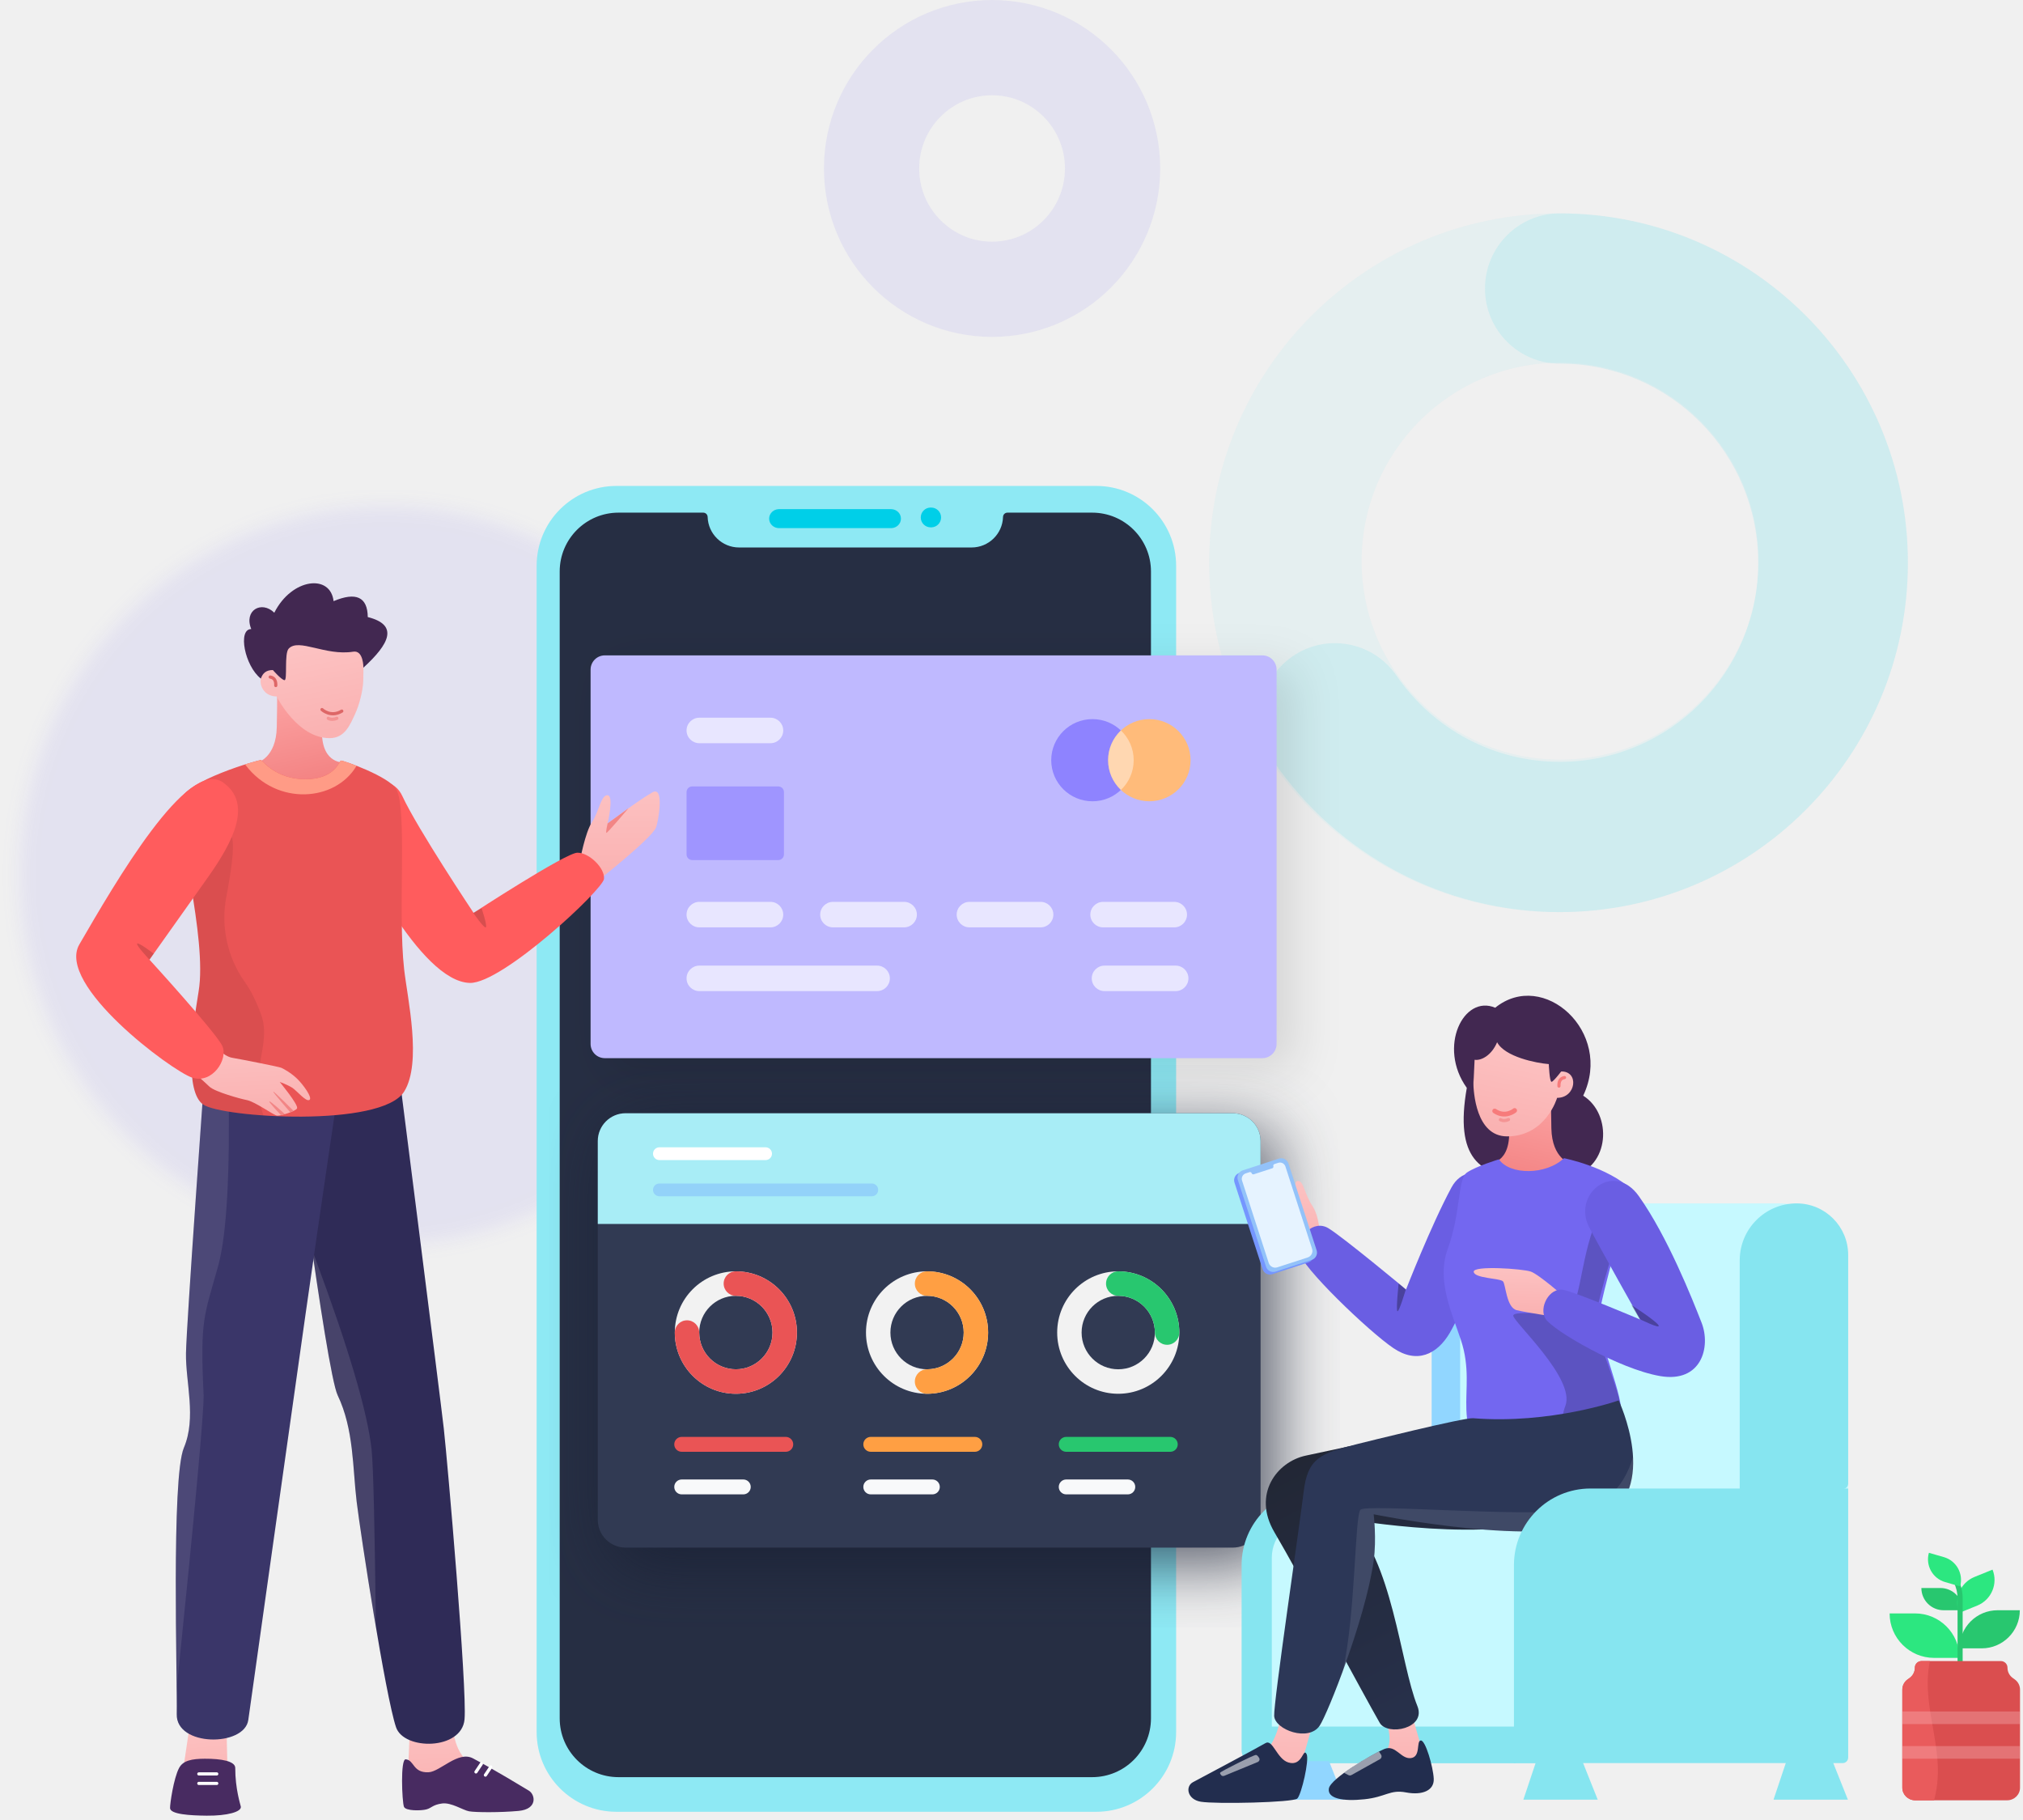
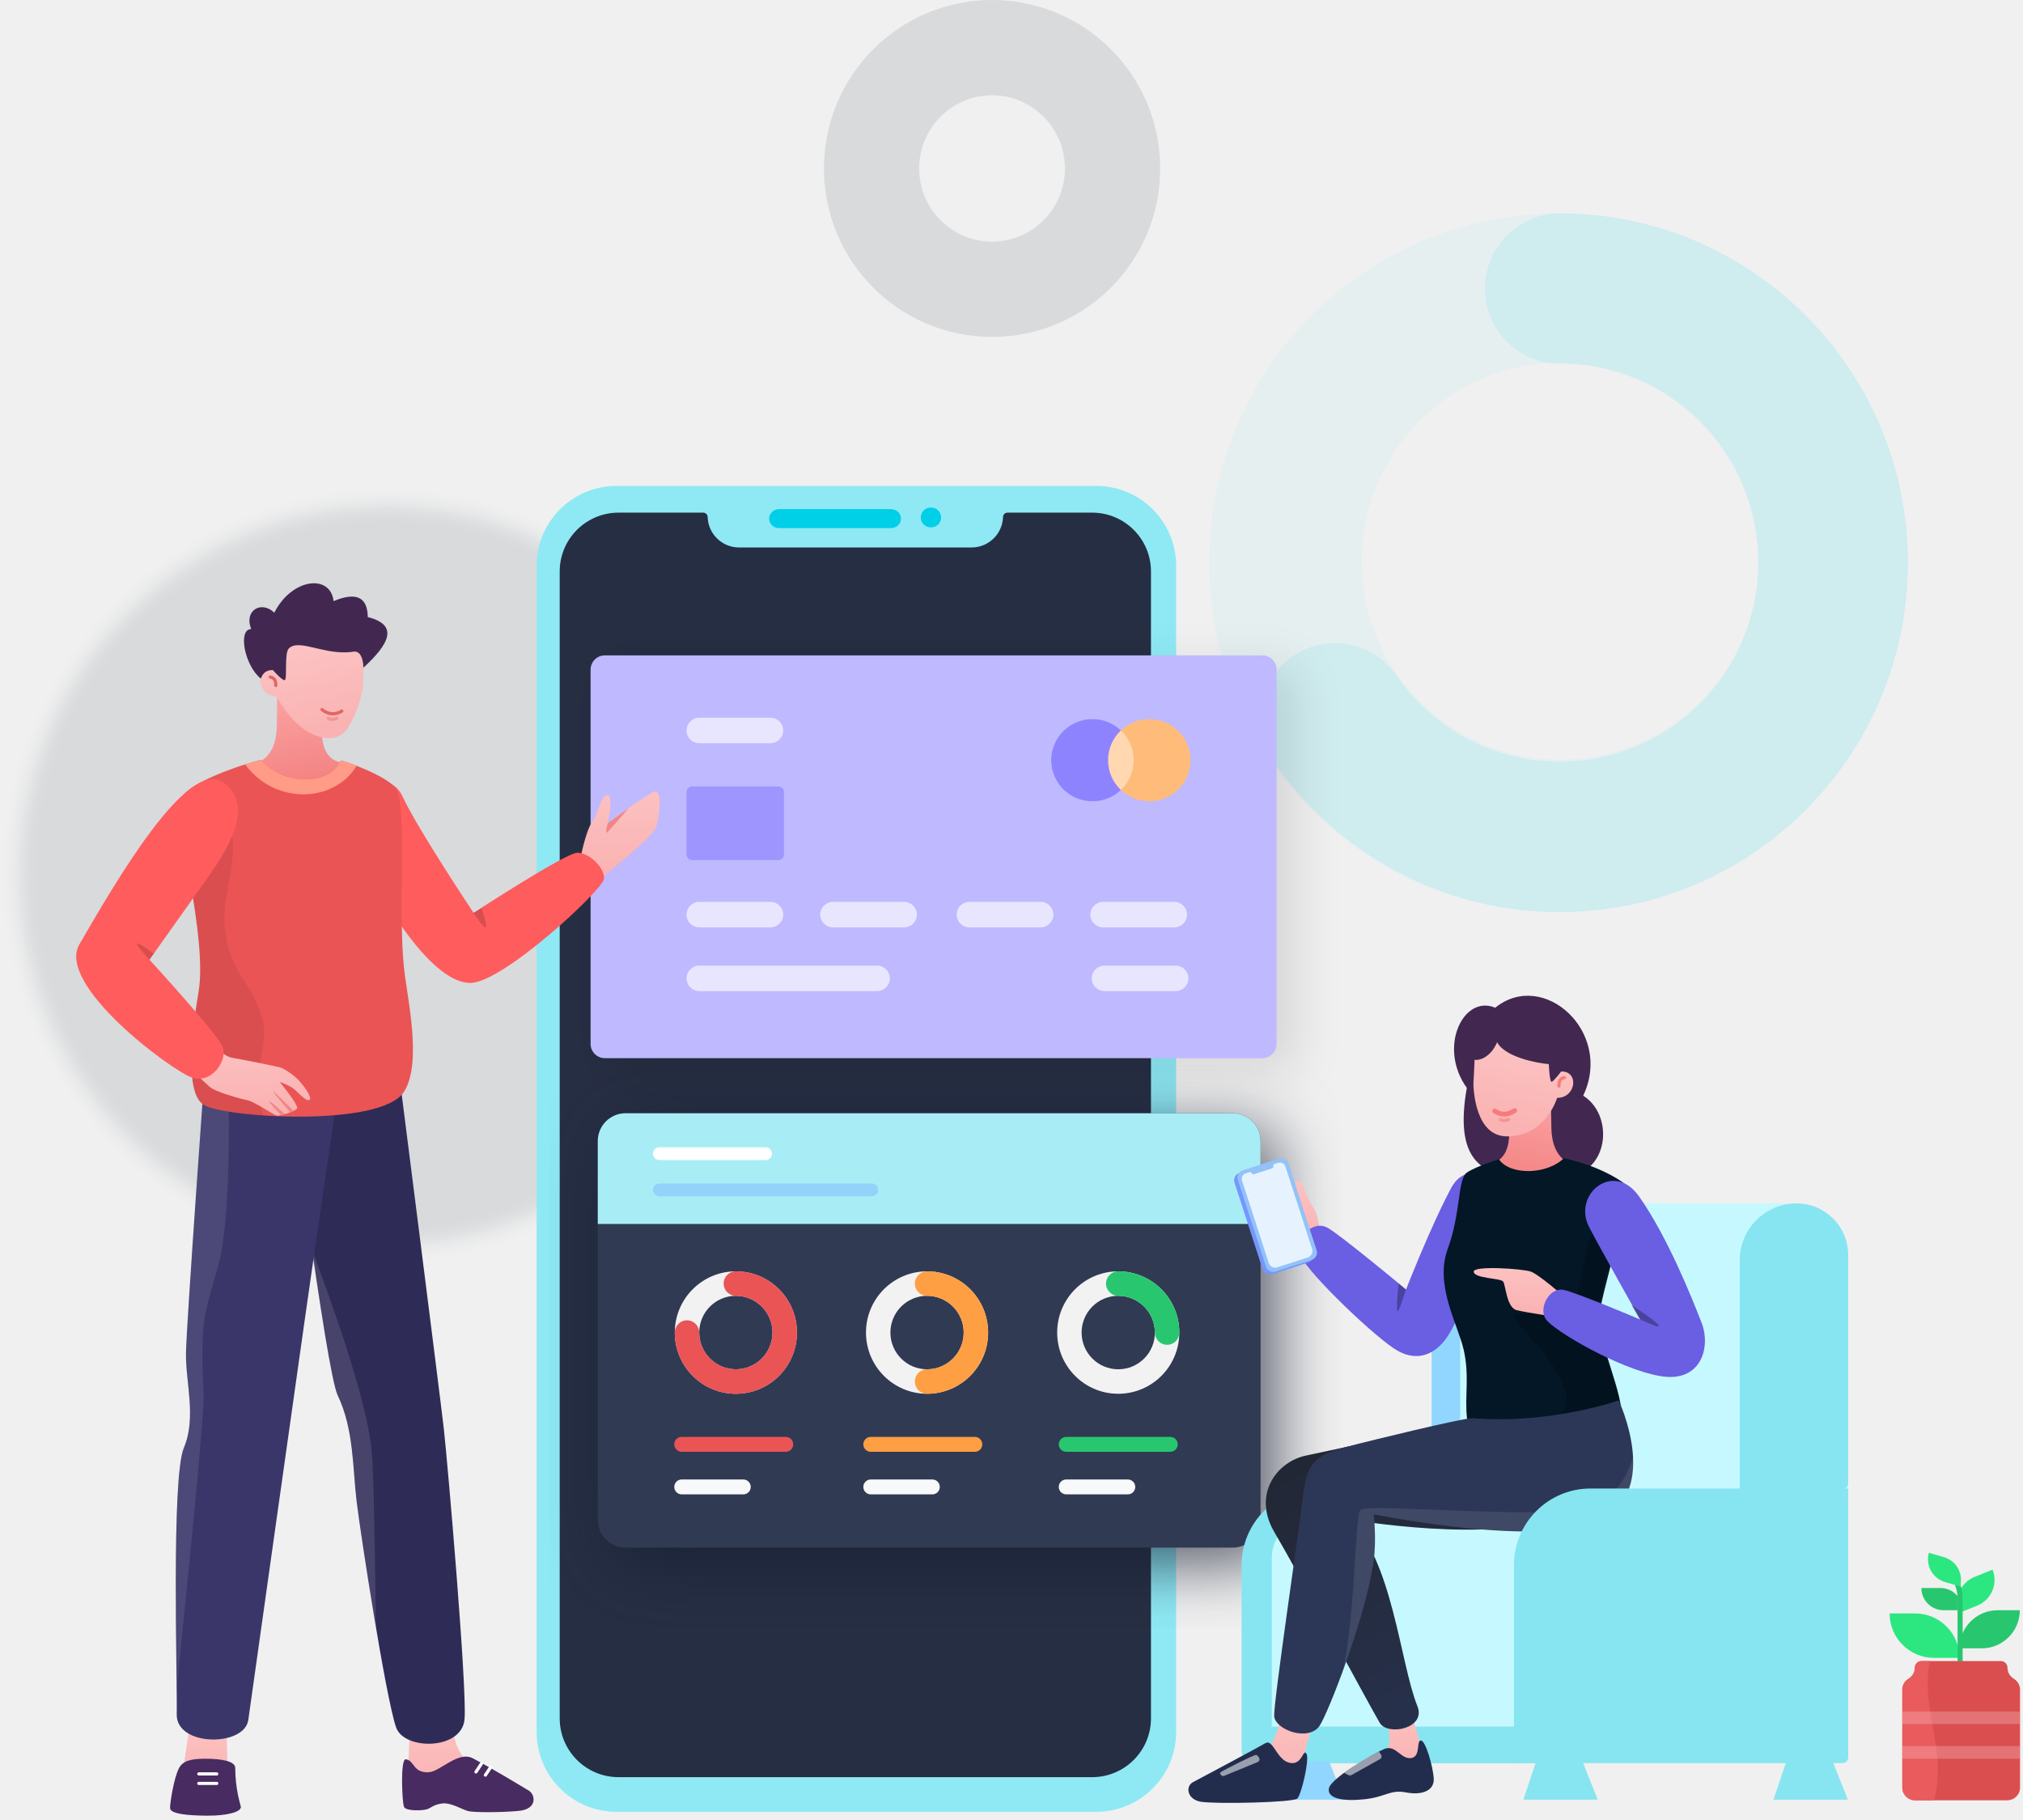
<svg xmlns="http://www.w3.org/2000/svg" width="637" height="573" viewBox="0 0 637 573" fill="none">
  <g id="Illustration">
    <g id="Shape">
      <g id="Oval" opacity="0.1" filter="url(#filter0_f)">
-         <ellipse cx="121.531" cy="275.607" rx="115.531" ry="116.393" fill="#7367F0" />
+         <ellipse cx="121.531" cy="275.607" rx="115.531" ry="116.393" fill="#041726" />
      </g>
      <path id="Oval_2" opacity="0.05" fill-rule="evenodd" clip-rule="evenodd" d="M380.75 177.185C380.75 116.434 429.999 67.185 490.75 67.185C551.501 67.185 600.75 116.434 600.75 177.185C600.75 237.937 551.501 287.185 490.75 287.185C429.999 287.185 380.75 237.937 380.75 177.185ZM553.75 176.685C553.75 142.167 525.768 114.185 491.25 114.185C456.732 114.185 428.75 142.167 428.75 176.685C428.75 211.203 456.732 239.185 491.25 239.185C525.768 239.185 553.75 211.203 553.75 176.685Z" fill="#00CFE8" />
-       <ellipse id="Oval_3" opacity="0.1" cx="312.382" cy="53.041" rx="37.944" ry="38.041" stroke="#7367F0" stroke-width="30" />
+       <ellipse id="Oval_3" opacity="0.1" cx="312.382" cy="53.041" rx="37.944" ry="38.041" stroke="#041726" stroke-width="30" />
      <path id="Path" opacity="0.1" d="M491.165 67.185C551.687 67.185 600.75 116.434 600.75 177.185C600.75 237.937 551.687 287.185 491.165 287.185C454.704 287.185 421.237 269.153 400.923 239.605C393.53 228.852 396.221 214.12 406.933 206.699C417.538 199.353 432.029 201.927 439.491 212.413L439.715 212.733C451.321 229.614 470.362 239.873 491.165 239.873C525.656 239.873 553.617 211.807 553.617 177.185C553.617 142.91 526.213 115.059 492.198 114.506L491.165 114.497C478.15 114.497 467.598 103.906 467.598 90.841C467.598 77.776 478.15 67.185 491.165 67.185Z" fill="#00CFE8" />
    </g>
    <g id="Mobile Banking App">
      <g id="Phone3">
        <path id="Rectangle" fill-rule="evenodd" clip-rule="evenodd" d="M168.975 178.137C168.975 164.254 180.229 153 194.112 153H345.201C359.084 153 370.338 164.254 370.338 178.137V545.323C370.338 559.206 359.084 570.46 345.201 570.46H194.112C180.229 570.46 168.975 559.206 168.975 545.323V178.137Z" fill="#8EE9F4" />
        <g id="Group 48">
          <path id="Rectangle_2" fill-rule="evenodd" clip-rule="evenodd" d="M176.237 179.934C176.237 169.705 184.53 161.412 194.759 161.412H221.439C222.187 161.412 222.799 162.007 222.821 162.755V162.755C222.976 168.115 227.365 172.379 232.727 172.379H305.926C311.288 172.379 315.678 168.115 315.833 162.755V162.755C315.854 162.007 316.467 161.412 317.215 161.412H343.894C354.124 161.412 362.416 169.705 362.416 179.934V541.033C362.416 551.263 354.124 559.555 343.894 559.555H194.759C184.53 559.555 176.237 551.263 176.237 541.033V179.934Z" fill="#262E43" />
          <mask id="mask0" mask-type="alpha" maskUnits="userSpaceOnUse" x="176" y="161" width="187" height="399">
            <path id="Rectangle_3" fill-rule="evenodd" clip-rule="evenodd" d="M176.237 179.934C176.237 169.705 184.53 161.412 194.759 161.412H221.439C222.187 161.412 222.799 162.007 222.821 162.755V162.755C222.976 168.115 227.365 172.379 232.727 172.379H305.926C311.288 172.379 315.678 168.115 315.833 162.755V162.755C315.854 162.007 316.467 161.412 317.215 161.412H343.894C354.124 161.412 362.416 169.705 362.416 179.934V541.033C362.416 551.263 354.124 559.555 343.894 559.555H194.759C184.53 559.555 176.237 551.263 176.237 541.033V179.934Z" fill="white" />
          </mask>
          <g mask="url(#mask0)">
            <ellipse id="Oval_4" cx="246.822" cy="403.737" rx="15.969" ry="15.951" fill="#E97EFF" fill-opacity="0.549" />
            <path id="Rectangle_4" fill-rule="evenodd" clip-rule="evenodd" d="M198.916 235.001C198.916 232.11 201.259 229.767 204.15 229.767H335.904C338.794 229.767 341.138 232.11 341.138 235.001V235.001C341.138 237.891 338.794 240.235 335.904 240.235H204.15C201.259 240.235 198.916 237.891 198.916 235.001V235.001Z" fill="#E97EFF" fill-opacity="0.549" />
          </g>
        </g>
        <path id="Path_2" d="M280.572 160.308C282.294 160.308 283.69 161.647 283.69 163.299C283.69 164.914 282.355 166.23 280.686 166.288L280.572 166.29H245.304C243.582 166.29 242.186 164.951 242.186 163.299C242.186 161.684 243.521 160.368 245.19 160.31L245.304 160.308H280.572Z" fill="#00CFE8" />
        <path id="Path_3" d="M293.21 159.81C294.933 159.81 296.329 161.205 296.329 162.925C296.329 164.608 294.994 165.979 293.325 166.039L293.21 166.041H293.047C291.324 166.041 289.928 164.646 289.928 162.925C289.928 161.243 291.263 159.872 292.932 159.812L293.047 159.81H293.21Z" fill="#00CFE8" />
      </g>
      <g id="BoardPieChart">
        <g id="Rectangle_5" filter="url(#filter1_d)">
          <path fill-rule="evenodd" clip-rule="evenodd" d="M188.229 359.27C188.229 354.434 192.15 350.513 196.986 350.513H388.175C393.011 350.513 396.931 354.434 396.931 359.27V478.524C396.931 483.361 393.011 487.281 388.175 487.281H196.986C192.15 487.281 188.229 483.361 188.229 478.524V359.27Z" fill="#313A53" />
        </g>
        <mask id="mask1" mask-type="alpha" maskUnits="userSpaceOnUse" x="188" y="350" width="209" height="138">
          <path id="Rectangle_6" fill-rule="evenodd" clip-rule="evenodd" d="M188.229 359.27C188.229 354.434 192.15 350.513 196.986 350.513H388.175C393.011 350.513 396.931 354.434 396.931 359.27V478.524C396.931 483.361 393.011 487.281 388.175 487.281H196.986C192.15 487.281 188.229 483.361 188.229 478.524V359.27Z" fill="white" />
        </mask>
        <g mask="url(#mask1)">
          <path id="Rectangle_7" fill-rule="evenodd" clip-rule="evenodd" d="M183.547 345.15H402.282V385.376H183.547L183.547 345.15Z" fill="#A8EDF6" />
          <path id="Rectangle_8" opacity="0.366" fill-rule="evenodd" clip-rule="evenodd" d="M205.621 374.649C205.621 373.538 206.522 372.638 207.632 372.638H274.515C275.626 372.638 276.526 373.538 276.526 374.649V374.649C276.526 375.76 275.626 376.66 274.515 376.66H207.632C206.522 376.66 205.621 375.76 205.621 374.649V374.649Z" fill="#6FA3FF" />
          <rect id="Rectangle_9" x="205.621" y="361.24" width="37.459" height="4.023" rx="2.011" fill="white" />
          <rect id="Rectangle_10" x="212.311" y="452.419" width="37.459" height="4.693" rx="2.346" fill="#EA5455" />
          <path id="Rectangle_11" fill-rule="evenodd" clip-rule="evenodd" d="M212.311 468.174C212.311 466.878 213.361 465.827 214.657 465.827H234.045C235.341 465.827 236.392 466.878 236.392 468.174V468.174C236.392 469.47 235.341 470.52 234.045 470.52H214.657C213.361 470.52 212.311 469.47 212.311 468.174V468.174Z" fill="#F8F9FA" />
          <rect id="Rectangle_12" x="271.844" y="452.419" width="37.459" height="4.693" rx="2.346" fill="#FF9F43" />
          <path id="Rectangle_13" fill-rule="evenodd" clip-rule="evenodd" d="M271.844 468.174C271.844 466.878 272.894 465.827 274.19 465.827H293.578C294.874 465.827 295.925 466.878 295.925 468.174V468.174C295.925 469.47 294.874 470.52 293.578 470.52H274.19C272.894 470.52 271.844 469.47 271.844 468.174V468.174Z" fill="#F8F9FA" />
          <rect id="Rectangle_14" x="333.385" y="452.419" width="37.459" height="4.693" rx="2.346" fill="#28C76F" />
          <path id="Rectangle_15" fill-rule="evenodd" clip-rule="evenodd" d="M333.385 468.174C333.385 466.878 334.435 465.827 335.731 465.827H355.119C356.415 465.827 357.466 466.878 357.466 468.174V468.174C357.466 469.47 356.415 470.52 355.119 470.52H335.731C334.435 470.52 333.385 469.47 333.385 468.174V468.174Z" fill="#F8F9FA" />
          <g id="Group 3">
            <path id="Oval_5" fill-rule="evenodd" clip-rule="evenodd" d="M352.114 438.843C362.735 438.843 371.345 430.213 371.345 419.568C371.345 408.923 362.735 400.293 352.114 400.293C341.493 400.293 332.883 408.923 332.883 419.568C332.883 430.213 341.493 438.843 352.114 438.843ZM352.114 431.133C345.741 431.133 340.575 425.955 340.575 419.568C340.575 413.181 345.741 408.003 352.114 408.003C358.487 408.003 363.653 413.181 363.653 419.568C363.653 425.955 358.487 431.133 352.114 431.133Z" fill="#F2F2F2" />
            <path id="Path_4" fill-rule="evenodd" clip-rule="evenodd" d="M371.345 419.568C371.345 408.923 362.735 400.293 352.114 400.293C349.99 400.293 348.268 402.019 348.268 404.148C348.268 406.277 349.99 408.003 352.114 408.003C358.414 408.003 363.535 413.064 363.651 419.351L363.653 419.568C363.653 421.697 365.375 423.423 367.499 423.423C369.623 423.423 371.345 421.697 371.345 419.568Z" fill="#28C76F" />
          </g>
          <g id="Group 4">
            <path id="Oval_6" fill-rule="evenodd" clip-rule="evenodd" d="M291.911 438.843C302.532 438.843 311.142 430.213 311.142 419.568C311.142 408.923 302.532 400.293 291.911 400.293C281.29 400.293 272.68 408.923 272.68 419.568C272.68 430.213 281.29 438.843 291.911 438.843ZM291.911 431.133C285.538 431.133 280.372 425.955 280.372 419.568C280.372 413.181 285.538 408.003 291.911 408.003C298.284 408.003 303.45 413.181 303.45 419.568C303.45 425.955 298.284 431.133 291.911 431.133Z" fill="#F2F2F2" />
            <path id="Path_5" d="M291.911 438.843C302.532 438.843 311.142 430.213 311.142 419.568C311.142 408.923 302.532 400.293 291.911 400.293C289.786 400.293 288.064 402.019 288.064 404.148C288.064 406.277 289.786 408.003 291.911 408.003C298.283 408.003 303.45 413.181 303.45 419.568C303.45 425.882 298.4 431.015 292.127 431.131L291.911 431.133C289.786 431.133 288.064 432.859 288.064 434.988C288.064 437.117 289.786 438.843 291.911 438.843Z" fill="#FF9F43" />
          </g>
          <g id="Group 6">
            <path id="Oval_7" fill-rule="evenodd" clip-rule="evenodd" d="M231.709 438.843C242.33 438.843 250.94 430.213 250.94 419.568C250.94 408.923 242.33 400.293 231.709 400.293C221.088 400.293 212.478 408.923 212.478 419.568C212.478 430.213 221.088 438.843 231.709 438.843ZM231.709 431.133C225.336 431.133 220.17 425.955 220.17 419.568C220.17 413.181 225.336 408.003 231.709 408.003C238.082 408.003 243.248 413.181 243.248 419.568C243.248 425.955 238.082 431.133 231.709 431.133Z" fill="#F2F2F2" />
            <path id="Path_6" fill-rule="evenodd" clip-rule="evenodd" d="M212.478 419.568C212.478 430.213 221.088 438.843 231.709 438.843C242.33 438.843 250.94 430.213 250.94 419.568C250.94 408.923 242.33 400.293 231.709 400.293C229.585 400.293 227.863 402.019 227.863 404.148C227.863 406.277 229.585 408.003 231.709 408.003C238.082 408.003 243.248 413.181 243.248 419.568C243.248 425.955 238.082 431.133 231.709 431.133C225.336 431.133 220.17 425.955 220.17 419.568C220.17 417.439 218.448 415.713 216.324 415.713C214.2 415.713 212.478 417.439 212.478 419.568Z" fill="#EA5455" />
          </g>
        </g>
      </g>
      <g id="VisaCard2">
        <g id="Rectangle_16" filter="url(#filter2_d)">
          <path fill-rule="evenodd" clip-rule="evenodd" d="M190.441 206.351H397.491C399.964 206.351 401.968 208.361 401.968 210.841V328.683C401.968 331.163 399.964 333.172 397.491 333.172H190.441C187.968 333.172 185.964 331.163 185.964 328.683V210.841C185.964 208.361 187.968 206.351 190.441 206.351Z" fill="#BFB9FF" />
        </g>
        <g id="Group 46">
          <g id="Group 45">
            <g id="Group 43">
              <ellipse id="Oval_8" cx="343.993" cy="239.357" rx="12.983" ry="12.935" fill="#8E83FF" />
              <ellipse id="Oval Copy 10" cx="361.901" cy="239.357" rx="12.983" ry="12.935" fill="#FFBB7A" />
              <path id="Path_7" fill-rule="evenodd" clip-rule="evenodd" d="M352.83 230.104L352.949 229.992C355.43 232.348 356.976 235.673 356.976 239.357C356.976 243.042 355.43 246.367 352.949 248.723C350.465 246.368 348.918 243.042 348.918 239.357C348.918 235.731 350.416 232.452 352.83 230.104L352.949 229.992L352.83 230.104Z" fill="white" fill-opacity="0.416" />
            </g>
            <path id="Rectangle_17" fill-rule="evenodd" clip-rule="evenodd" d="M217.972 247.609H245.057C246.046 247.609 246.848 248.408 246.848 249.393V269.019C246.848 270.004 246.046 270.803 245.057 270.803H217.972C216.983 270.803 216.182 270.004 216.182 269.019V249.393C216.182 248.408 216.983 247.609 217.972 247.609Z" fill="#9F95FF" />
          </g>
          <g id="Group 44">
            <path id="Rectangle_18" fill-rule="evenodd" clip-rule="evenodd" d="M220.211 283.96H242.595C244.82 283.96 246.624 285.758 246.624 287.975C246.624 290.192 244.82 291.989 242.595 291.989H220.211C217.986 291.989 216.182 290.192 216.182 287.975C216.182 285.758 217.986 283.96 220.211 283.96Z" fill="white" fill-opacity="0.647" />
            <path id="Rectangle_19" fill-rule="evenodd" clip-rule="evenodd" d="M220.211 304.032H276.17C278.396 304.032 280.199 305.829 280.199 308.046C280.199 310.263 278.396 312.06 276.17 312.06H220.211C217.986 312.06 216.182 310.263 216.182 308.046C216.182 305.829 217.986 304.032 220.211 304.032Z" fill="white" fill-opacity="0.647" />
            <path id="Rectangle_20" fill-rule="evenodd" clip-rule="evenodd" d="M347.799 304.032H370.182C372.408 304.032 374.212 305.829 374.212 308.046C374.212 310.263 372.408 312.06 370.182 312.06H347.799C345.573 312.06 343.77 310.263 343.77 308.046C343.77 305.829 345.573 304.032 347.799 304.032Z" fill="white" fill-opacity="0.647" />
            <path id="Rectangle_21" fill-rule="evenodd" clip-rule="evenodd" d="M220.211 225.977H242.595C244.82 225.977 246.624 227.774 246.624 229.991C246.624 232.208 244.82 234.005 242.595 234.005H220.211C217.986 234.005 216.182 232.208 216.182 229.991C216.182 227.774 217.986 225.977 220.211 225.977Z" fill="white" fill-opacity="0.647" />
            <path id="Rectangle Copy 38" fill-rule="evenodd" clip-rule="evenodd" d="M262.293 283.96H284.677C286.902 283.96 288.706 285.758 288.706 287.975C288.706 290.192 286.902 291.989 284.677 291.989H262.293C260.068 291.989 258.264 290.192 258.264 287.975C258.264 285.758 260.068 283.96 262.293 283.96Z" fill="white" fill-opacity="0.647" />
            <path id="Rectangle Copy 39" fill-rule="evenodd" clip-rule="evenodd" d="M305.269 283.96H327.653C329.878 283.96 331.682 285.758 331.682 287.975C331.682 290.192 329.878 291.989 327.653 291.989H305.269C303.044 291.989 301.24 290.192 301.24 287.975C301.24 285.758 303.044 283.96 305.269 283.96Z" fill="white" fill-opacity="0.647" />
            <path id="Rectangle Copy 40" fill-rule="evenodd" clip-rule="evenodd" d="M347.351 283.96H369.735C371.96 283.96 373.764 285.758 373.764 287.975C373.764 290.192 371.96 291.989 369.735 291.989H347.351C345.126 291.989 343.322 290.192 343.322 287.975C343.322 285.758 345.126 283.96 347.351 283.96Z" fill="white" fill-opacity="0.647" />
          </g>
        </g>
      </g>
      <g id="Men1.1">
        <g id="LLeg">
          <path id="Path_8" fill-rule="evenodd" clip-rule="evenodd" d="M142.482 542C142.482 542 142.328 551.857 148.381 555.358C154.434 558.86 163.812 565.365 163.812 565.365L128.137 566.574L129.154 541.911L142.482 542Z" fill="url(#paint0_linear)" />
          <path id="Path_9" fill-rule="evenodd" clip-rule="evenodd" d="M127.761 553.936C130.519 554.22 129.916 558.21 134.922 558.016C138.569 557.874 144.257 551.148 148.936 553.639C156.078 557.442 164.453 562.57 166.506 563.791C168.56 565.013 169.371 569.618 163.303 570.184C157.501 570.724 149.668 570.664 147.707 570.306C145.744 569.949 142.105 567.446 139.177 567.846C136.249 568.247 135.915 569.256 134.279 569.703C132.643 570.15 127.704 570.247 127.192 568.868C126.603 567.286 126.014 553.756 127.761 553.936Z" fill="#482B61" />
          <path id="Path_10" fill-rule="evenodd" clip-rule="evenodd" d="M124.996 332.889C124.996 332.889 138.605 439.705 139.743 449.806C140.88 459.908 147.128 531.771 146.273 541.357C145.402 551.118 127.14 551.171 124.69 543.806C121.337 533.725 113.585 483.341 112.303 472.819C111.021 462.298 111.471 450.083 106.319 439.309C102.63 431.596 90.423 335.628 90.423 335.628L124.996 332.889Z" fill="#2F2B57" />
          <path id="Path_11" opacity="0.591" fill-rule="evenodd" clip-rule="evenodd" d="M116.998 456.324L117.046 456.805C117.566 462.384 118.001 480.866 118.352 512.249L117.569 507.562C115.113 492.698 112.931 477.974 112.303 472.819C111.048 462.517 111.453 450.591 106.634 439.985L106.319 439.309C104.695 435.915 101.422 415.426 98.266 393.547L99.257 396.201C109.796 424.543 115.709 444.584 116.998 456.324Z" fill="white" fill-opacity="0.192" />
          <path id="Path 10" d="M151.575 555.354L149.868 557.907" stroke="white" stroke-linecap="round" />
          <path id="Path 10_2" d="M154.554 556.352L152.848 558.906" stroke="white" stroke-linecap="round" />
        </g>
        <g id="RLeg">
          <path id="Path_12" fill-rule="evenodd" clip-rule="evenodd" d="M59.586 544.261L56.394 565.817L71.825 565.739L71.32 543.86L59.586 544.261Z" fill="url(#paint1_linear)" />
          <path id="Path_13" fill-rule="evenodd" clip-rule="evenodd" d="M53.55 569.305C53.499 568.047 54.67 559.89 56.394 556.66C57.644 554.318 60.417 553.769 64.474 553.752C69.707 553.732 74.081 554.523 74.075 556.66C74.056 563.199 75.714 568.228 75.826 568.802C76.153 570.488 71.472 571.747 65.08 571.682C59.847 571.631 53.631 571.266 53.55 569.305Z" fill="#482B61" />
          <path id="Path_14" fill-rule="evenodd" clip-rule="evenodd" d="M107.504 336.396C107.504 336.396 100.429 384.069 96.146 414.233C91.937 443.873 79.474 532.285 78.186 541.54C77.004 550.036 55.422 550.036 55.649 539.747C55.876 529.457 53.878 465.335 57.897 455.841C61.915 446.348 58.417 435.299 58.563 426.076C58.709 416.853 64.489 337.012 64.489 337.012L107.504 336.396Z" fill="#3A3669" />
          <path id="Path_15" opacity="0.462" fill-rule="evenodd" clip-rule="evenodd" d="M68.797 398.217L68.459 399.444C64.362 414.163 62.949 415.49 64.11 438.967L64.121 439.444C64.162 445.351 61.353 475.917 55.694 531.142L55.669 527.709C55.47 505.18 54.64 464.445 57.794 456.097L57.897 455.841C61.915 446.348 58.417 435.299 58.563 426.076C58.709 416.853 64.489 337.013 64.489 337.013L71.871 336.906L71.946 340.563C72.477 369.125 71.427 388.343 68.797 398.217V398.217Z" fill="white" fill-opacity="0.192" />
          <path id="Path 9" d="M62.605 558.534H68.253" stroke="white" stroke-linecap="round" />
          <path id="Path 9_2" d="M62.605 561.529H68.253" stroke="white" stroke-linecap="round" />
        </g>
        <g id="Head">
          <path id="Path_16" fill-rule="evenodd" clip-rule="evenodd" d="M81.035 240.078C81.035 240.078 86.946 238.683 87.151 228.949C87.356 219.214 87.212 215.891 87.212 215.891L101.226 215.655C101.226 215.655 101.368 226.504 101.37 230.428C101.375 240.968 108.682 240.078 108.682 240.078C108.682 240.078 107.163 248.624 95.365 249.291C86.154 249.812 81.035 240.078 81.035 240.078Z" fill="url(#paint2_linear)" />
          <g id="Head1">
            <path id="Path_17" fill-rule="evenodd" clip-rule="evenodd" d="M85.926 210.97C80.118 210.745 81.065 219.291 87.099 219.279C87.099 219.279 93.583 232.383 103.764 232.417C108.668 232.434 110.269 228.043 111.739 224.962C113.209 221.88 114.288 217.27 114.378 214.447C114.474 211.437 114.486 201.55 114.486 201.55L85.7 201.537L85.926 210.97Z" fill="url(#paint3_linear)" />
            <path id="Path_18" d="M103.356 226.173C104.227 226.654 105.263 226.535 106.065 226.173" stroke="#F49494" stroke-linecap="round" />
            <path id="Path 8" d="M86.832 215.849C86.892 214.478 86.476 213.39 85.085 213.171" stroke="#DE6767" stroke-linecap="round" />
            <path id="Path_19" fill-rule="evenodd" clip-rule="evenodd" d="M85.926 210.971C85.926 210.971 88.597 214.069 89.585 214.154C90.573 214.24 89.447 205.769 90.902 204.226C94.098 200.835 102.45 206.597 111.233 205.189C114.486 204.668 114.428 210.228 114.428 210.228C122.638 202.703 125.615 196.767 115.804 194.289C115.726 187.92 112.081 186.322 105.032 189.276C104.09 180.673 91.912 181.971 86.369 192.916C82.356 188.992 76.717 192.16 79.11 198.064C74.79 198.064 77.041 209.672 82.133 213.66C82.74 211.918 83.85 210.971 85.926 210.971Z" fill="#422851" />
            <path id="Path_20" d="M101.387 223.414C101.387 223.414 104.152 226.029 107.624 223.899" stroke="#DE6767" stroke-linecap="round" />
          </g>
        </g>
        <g id="LArm">
          <g id="Group 3_2">
            <path id="Path_21" fill-rule="evenodd" clip-rule="evenodd" d="M182.553 271.335C182.553 271.335 184.215 262.095 186.414 258.858C188.613 255.619 189.254 250.179 191.329 250.379C193.404 250.58 191.326 259.265 191.326 259.265C191.326 259.265 201.002 252.005 205.392 249.504C209.397 247.223 207.2 259.026 206.574 260.531C205.083 264.112 187.833 277.63 187.833 277.63C187.833 277.63 182.93 272.157 182.553 271.335Z" fill="url(#paint4_linear)" />
            <path id="Path_22" fill-rule="evenodd" clip-rule="evenodd" d="M191.326 259.264C191.326 259.264 190.612 262.235 190.968 262.235C191.325 262.235 197.892 254.487 197.892 254.487L191.326 259.264Z" fill="#F28585" />
          </g>
          <path id="Path_23" fill-rule="evenodd" clip-rule="evenodd" d="M126.694 250.655C131.425 260.915 149.121 287.426 149.121 287.426C149.121 287.426 178.119 268.52 181.809 268.481C185.499 268.442 190.509 273.338 190.194 276.717C189.879 280.096 158.129 309.732 147.946 309.483C132.113 309.095 112.258 267.922 110.219 262.419C104.759 247.678 122.079 240.647 126.694 250.655Z" fill="#FF5C5D" />
          <path id="Path 5" fill-rule="evenodd" clip-rule="evenodd" d="M149.016 287.407C149.016 287.407 152.364 292.312 152.964 291.99C153.564 291.668 151.648 285.994 151.648 285.994L149.016 287.407Z" fill="black" fill-opacity="0.16" />
        </g>
        <g id="Body">
          <path id="Path_24" fill-rule="evenodd" clip-rule="evenodd" d="M56.657 252.296C55.171 259.42 65.346 295.325 62.546 312.122C60.332 325.406 58.219 343.698 63.957 347.759C69.799 351.894 120.087 355.177 127.255 343.698C132.941 334.591 128.286 314.396 127.255 305.183C125.198 286.804 128.304 255.042 124.814 248.546C122.65 244.516 107.892 239.319 107.338 239.48C106.783 239.641 105.48 245.351 96.149 245.351C86.817 245.351 82.696 239.48 82.195 239.319C81.694 239.158 58.001 245.852 56.657 252.296Z" fill="#EA5455" />
          <path id="Path_25" fill-rule="evenodd" clip-rule="evenodd" d="M82.172 239.316L82.195 239.319C82.697 239.48 86.817 245.351 96.149 245.351C105.481 245.351 106.784 239.641 107.338 239.48C107.538 239.422 109.589 240.062 112.229 241.093L112.217 241.214C105.547 252.415 87.205 253.795 77.4 240.981L77.178 240.685L78.272 240.345C80.274 239.737 81.707 239.371 82.097 239.322L82.172 239.316Z" fill="#FF9B86" />
          <path id="Path_26" fill-rule="evenodd" clip-rule="evenodd" d="M56.688 257.245L57.511 257.359C66.233 258.607 71.348 260.58 72.857 263.28C73.847 265.052 73.387 271.044 71.476 281.257L71.273 282.329C69.501 291.586 71.528 301.163 76.877 308.888L77.178 309.316C78.987 311.847 80.654 315.179 82.181 319.314C85.722 328.903 78.19 336.983 82.96 351.25L81.986 351.178C73.12 350.499 65.949 349.169 63.957 347.759C58.219 343.698 60.333 325.406 62.546 312.122C64.928 297.83 57.917 269.704 56.688 257.245Z" fill="black" fill-opacity="0.067" />
        </g>
        <g id="Rarm">
          <g id="Group 2">
            <path id="Path_27" fill-rule="evenodd" clip-rule="evenodd" d="M66.881 328.606C66.881 328.606 70.229 332.556 73.086 333.047C75.943 333.538 87.901 335.877 88.631 336.224C89.321 336.551 91.68 337.793 93.697 339.786C95.445 341.512 98.469 345.606 97.455 346.31C96.371 347.063 93.445 343.371 91.977 342.459C90.438 341.501 88.072 340.654 88.072 340.654C88.072 340.654 93.924 347.713 93.552 348.946C93.281 349.847 88.305 351.384 87.24 351.268C86.176 351.153 80.313 346.86 77.678 346.361C75.85 346.015 67.666 343.798 65.94 342.133C64.215 340.468 60.333 337.089 60.333 337.089L66.881 328.606Z" fill="url(#paint5_linear)" />
            <path id="Path_28" fill-rule="evenodd" clip-rule="evenodd" d="M92.424 349.765C92.424 349.765 86.3 343.594 86.044 343.7C85.789 343.805 91.38 350.194 91.38 350.194L92.424 349.765Z" fill="#F28585" />
            <path id="Path_29" fill-rule="evenodd" clip-rule="evenodd" d="M89.694 350.778C89.694 350.778 85.107 346.575 84.807 346.778C84.507 346.98 88.481 351.121 88.481 351.121L89.694 350.778Z" fill="#F28585" />
          </g>
          <path id="Path_30" fill-rule="evenodd" clip-rule="evenodd" d="M70.209 246.345C79.665 252.998 73.347 265.092 65.503 276.186C58.175 286.549 47.068 302.158 47.068 302.158C47.068 302.158 67.953 325.034 69.97 329.266C71.987 333.499 66.836 341.448 60.431 339.277C54.026 337.106 17.578 310.107 24.99 297.348C36.311 277.859 59.04 238.486 70.209 246.345Z" fill="#FF5C5D" />
          <path id="Path 6" fill-rule="evenodd" clip-rule="evenodd" d="M47.068 302.158C47.068 302.158 42.782 297.624 43.183 297.099C43.583 296.575 48.413 300.281 48.413 300.281L47.068 302.158Z" fill="black" fill-opacity="0.16" />
        </g>
      </g>
      <g id="Group 7">
        <path id="Rectangle_22" fill-rule="evenodd" clip-rule="evenodd" d="M390.956 492.784C390.956 479.468 401.751 468.672 415.067 468.672L496.198 468.672V551.132C496.198 553.341 494.407 555.132 492.198 555.132H394.956C392.747 555.132 390.956 553.341 390.956 551.132L390.956 492.784Z" fill="#86E5F0" />
        <path id="Rectangle_23" fill-rule="evenodd" clip-rule="evenodd" d="M400.465 538.065L477.244 538.065V555.132H400.465V538.065Z" fill="#86E5F0" />
        <path id="Path_31" fill-rule="evenodd" clip-rule="evenodd" d="M498.245 554.514L503.088 566.644H479.675L483.732 554.514H498.245Z" fill="#86E5F0" />
        <path id="Path_32" fill-rule="evenodd" clip-rule="evenodd" d="M418.474 554.514L423.318 566.644H399.904L403.962 554.514H418.474Z" fill="#91D6FF" />
        <path id="Path_33" fill-rule="evenodd" clip-rule="evenodd" d="M577.018 554.514L581.862 566.644H558.448L562.506 554.514H577.018Z" fill="#86E5F0" />
        <path id="Rectangle_24" fill-rule="evenodd" clip-rule="evenodd" d="M450.796 403.492C450.796 390.38 461.275 379.671 474.384 379.387L496.796 378.901V476.828H450.796L450.796 403.492Z" fill="#91D6FF" />
        <path id="Rectangle_25" fill-rule="evenodd" clip-rule="evenodd" d="M459.77 403.012C459.77 389.696 470.565 378.901 483.881 378.901H560.112C572.174 378.901 581.952 388.679 581.952 400.741V477.076C581.952 478.041 581.169 478.824 580.205 478.824H459.77L459.77 403.012Z" fill="#C6F9FF" />
        <path id="Rectangle_26" fill-rule="evenodd" clip-rule="evenodd" d="M547.805 396.818C547.805 386.923 555.827 378.901 565.722 378.901V378.901C574.685 378.901 581.952 386.167 581.952 395.13V467.1C581.952 468.065 581.169 468.847 580.205 468.847H547.805V396.818Z" fill="#86E5F0" />
        <path id="Rectangle_27" fill-rule="evenodd" clip-rule="evenodd" d="M400.465 490.474C400.465 483.515 406.106 477.874 413.065 477.874H491.345V543.628H400.465V490.474Z" fill="#C6F9FF" />
        <g id="Wom1.4">
          <g id="Head_2">
            <path id="Path_34" fill-rule="evenodd" clip-rule="evenodd" d="M494.783 370.394C506.982 367.552 507.785 350.8 498.511 344.989C508.075 324.929 485.958 305.012 470.808 317.295C460.876 313.041 452.622 329.64 461.864 342.532C457.989 364.667 465.875 370.388 480.092 370.632L494.783 370.394Z" fill="#422851" />
            <path id="Path_35" fill-rule="evenodd" clip-rule="evenodd" d="M494.632 366.393C494.632 366.393 488.698 365 488.492 355.271C488.286 345.543 488.431 342.223 488.431 342.223L475.36 341.987C475.36 341.987 475.218 352.828 475.216 356.75C475.21 367.283 467.875 366.393 467.875 366.393C467.875 366.393 469.4 374.934 481.244 375.6C490.491 376.121 494.632 366.393 494.632 366.393Z" fill="url(#paint6_linear)" />
            <path id="Path_36" fill-rule="evenodd" clip-rule="evenodd" d="M491.477 337.365C497.308 337.139 496.357 345.679 490.3 345.668C490.3 345.668 486.782 357.8 474.568 357.8C464.648 357.8 464.003 343.66 463.913 340.839C463.816 337.831 463.804 327.95 463.804 327.95L491.704 327.938L491.477 337.365Z" fill="url(#paint7_linear)" />
            <path id="Path_37" d="M476.923 349.65C476.923 349.65 474.014 352.114 470.644 349.806" stroke="#F77B7B" stroke-width="1.5" stroke-linecap="round" />
            <path id="Path_38" d="M475.003 352.504C474.098 352.922 473.226 352.952 472.448 352.536" stroke="#F49494" stroke-linecap="round" />
            <path id="Path 8_2" d="M490.884 341.958C490.824 340.588 491.241 339.5 492.638 339.281" stroke="#F77B7B" stroke-linecap="round" />
            <path id="Path_39" fill-rule="evenodd" clip-rule="evenodd" d="M492.4 336.309C492.4 336.309 489.204 340.6 488.557 340.623C487.909 340.646 487.683 335.043 487.683 335.043C483.762 334.743 473.841 332.766 471.408 328.161C469.708 332.224 466.456 334.029 464.32 333.683L463.915 342.315L462.918 324.96H493.182L492.4 336.309Z" fill="#422851" />
          </g>
          <g id="LLeg_2">
            <path id="Path_40" fill-rule="evenodd" clip-rule="evenodd" d="M434.913 537.945C434.913 537.945 440.143 548.516 435.855 551.847C431.561 555.179 420.217 561.422 420.217 561.422L450.271 559.532L443.59 536.478L434.913 537.945Z" fill="url(#paint8_linear)" />
            <path id="Path_41" fill-rule="evenodd" clip-rule="evenodd" d="M447.364 548.005C445.881 548.178 447.465 553.174 444.254 553.554C441.049 553.934 439.491 549.201 435.854 550.701C432.217 552.202 418.954 559.96 418.431 563.132C417.903 566.303 422.844 567.236 429.622 566.52C436.399 565.804 437.648 563.391 442.736 564.363C447.817 565.334 451.623 563.786 451.456 560.071C451.288 556.357 448.847 547.832 447.364 548.005Z" fill="#222D4E" />
            <path id="Path 14" fill-rule="evenodd" clip-rule="evenodd" d="M434.195 551.471L434.855 552.461C435.179 552.947 435.02 553.605 434.51 553.889L425.545 558.895C425.254 559.057 424.902 559.064 424.605 558.913L423.213 558.207C425.399 556.623 427.186 555.433 429.161 554.264C430.678 553.367 432.357 552.442 434.195 551.471Z" fill="white" fill-opacity="0.541" />
            <path id="Path_42" fill-rule="evenodd" clip-rule="evenodd" d="M480.186 444.779C471.087 445.185 420.447 456.392 411.247 458.296C402.047 460.2 394.268 470.502 401.284 482.431C409.164 495.822 429.495 533.853 434.431 542.427C436.875 546.67 449.2 544.291 446.305 537.169C440.908 523.892 438.401 490.539 424.641 478.378C424.641 478.378 470.917 486.436 490.907 477.206C505.435 470.496 502.148 443.796 480.186 444.779Z" fill="url(#paint9_linear)" />
          </g>
          <g id="LArm_2">
            <path id="Path_43" fill-rule="evenodd" clip-rule="evenodd" d="M415.718 390.947C415.718 390.947 415.821 383.54 413.231 379.669C410.642 375.798 410.539 371.686 408.579 371.82C406.619 371.955 408.56 381.512 408.56 381.512C408.56 381.512 406.073 380.562 404.287 379.36C402.5 378.157 397.083 372.23 395.817 373.28C393.671 375.07 397.128 385.165 399.011 387.183C400.9 389.202 411.22 395.841 411.22 395.841L415.718 390.947Z" fill="url(#paint10_linear)" />
            <path id="Path_44" fill-rule="evenodd" clip-rule="evenodd" d="M471.632 386.508C467.399 396.33 459.65 414.374 456.455 419.757C452.451 426.498 446.137 429.468 438.745 424.467C430.978 419.211 409.591 398.711 408.964 394.068C408.342 389.424 413.577 383.853 418.314 386.737C423.05 389.622 442.732 406.01 442.732 406.01C442.732 406.01 450.675 385.637 457.064 373.836C462.598 363.626 478.074 371.577 471.632 386.508Z" fill="#6A5EE3" />
            <path id="Path_45" fill-rule="evenodd" clip-rule="evenodd" d="M442.649 406.02C442.649 406.02 440.516 413.26 440.017 412.841C439.519 412.422 440.398 404.128 440.398 404.128L442.649 406.02Z" fill="black" fill-opacity="0.303" />
          </g>
          <g id="PhoneMini4">
            <g id="Group 3_3">
              <path id="Rectangle_28" d="M388.709 372.331C388.3 371.07 388.99 369.716 390.25 369.307L401.617 365.613C402.878 365.204 404.232 365.894 404.641 367.154L413.517 394.47C413.927 395.731 413.237 397.085 411.976 397.495L400.609 401.188C399.349 401.598 397.995 400.908 397.585 399.647L388.709 372.331Z" fill="#7596FF" />
              <rect id="Rectangle_29" x="389.032" y="369.239" width="16.752" height="33.522" rx="2.4" transform="rotate(-18 389.032 369.239)" fill="#93C2F9" />
              <path id="Rectangle_30" d="M392.25 369.453L393.458 369.06C393.704 368.98 393.966 369.091 394.085 369.311L394.122 369.399C394.212 369.676 394.51 369.828 394.787 369.738L400.613 367.845C400.859 367.765 401.006 367.521 400.973 367.273L400.952 367.18C400.862 366.903 401.013 366.605 401.29 366.515L402.492 366.125C403.385 365.835 404.341 366.285 404.697 367.137L404.748 367.276V367.276L413.149 393.21C413.514 394.342 412.895 395.556 411.765 395.925L402.206 399.031C401.124 399.385 399.965 398.833 399.545 397.794L399.492 397.649C399.492 397.648 399.492 397.648 399.493 397.647L391.094 371.719C390.788 370.774 391.305 369.76 392.25 369.453Z" fill="#E6F3FF" />
            </g>
          </g>
          <g id="Body_2">
-             <path id="Path_46" fill-rule="evenodd" clip-rule="evenodd" d="M513.93 374.674C513.93 374.674 503.73 408.844 503.428 415.313C503.126 421.782 511.77 440.794 510.299 445.599C506.905 456.704 463.582 461.485 461.927 446.547C461.155 439.58 462.761 433.327 460.91 425.118C459.066 416.909 451.651 404.711 455.857 393.242C460.062 381.773 458.935 371.163 461.943 369.157C464.951 367.152 471.982 365.022 471.982 365.022C475.401 370.056 486.943 369.983 492.451 364.667C492.451 364.667 506.134 367.322 513.93 374.674Z" fill="#7367F0" />
+             <path id="Path_46" fill-rule="evenodd" clip-rule="evenodd" d="M513.93 374.674C513.93 374.674 503.73 408.844 503.428 415.313C503.126 421.782 511.77 440.794 510.299 445.599C506.905 456.704 463.582 461.485 461.927 446.547C461.155 439.58 462.761 433.327 460.91 425.118C459.066 416.909 451.651 404.711 455.857 393.242C460.062 381.773 458.935 371.163 461.943 369.157C464.951 367.152 471.982 365.022 471.982 365.022C475.401 370.056 486.943 369.983 492.451 364.667C492.451 364.667 506.134 367.322 513.93 374.674Z" fill="#041726" />
            <path id="Path_47" fill-rule="evenodd" clip-rule="evenodd" d="M504.789 380.208C497.991 391.003 498.011 409.799 494.36 412.26C490.708 414.722 476.497 412.306 476.497 414.256C476.497 416.205 496.136 434.07 492.912 442.611C491.224 447.082 491.682 451.083 494.286 454.613L495.136 454.427C502.874 452.678 509.095 449.536 510.298 445.599C511.77 440.794 502.129 421.782 502.431 415.313C502.687 409.822 510.794 384.369 513.238 376.801C511.248 373.288 508.432 374.423 504.789 380.208Z" fill="black" fill-opacity="0.199" />
          </g>
          <g id="RArm">
            <path id="Path_48" fill-rule="evenodd" clip-rule="evenodd" d="M493.196 408.848C493.196 408.848 484.605 401.241 481.976 400.358C479.346 399.475 463.943 398.414 464.04 400.409C464.151 402.547 472.424 402.424 473.281 403.475C474.138 404.526 474.333 411.713 477.573 412.519C480.807 413.326 490.501 414.717 490.501 414.717L493.196 408.848Z" fill="url(#paint11_linear)" />
            <path id="Path_49" fill-rule="evenodd" clip-rule="evenodd" d="M516.052 376.637C525.103 389.418 532.83 408.887 535.796 416.477C538.763 424.067 535.77 435.516 522.727 433.268C509.708 431.027 488.992 418.846 486.7 415.293C484.408 411.74 487.89 405.274 492.275 406.121C496.337 406.904 516.488 415.477 516.488 415.477C516.488 415.477 503.524 392.486 500.359 386.323C495.071 376.03 508.079 365.376 516.052 376.637Z" fill="#6A5EE3" />
            <path id="Path_50" fill-rule="evenodd" clip-rule="evenodd" d="M516.282 415.319C516.282 415.319 523.072 418.695 522.244 417.279C521.416 415.864 513.691 410.891 513.691 410.891L516.282 415.319Z" fill="black" fill-opacity="0.303" />
          </g>
          <g id="RLeg_2">
            <path id="Path_51" fill-rule="evenodd" clip-rule="evenodd" d="M403.31 538.37C403.31 538.37 403.468 550.811 393.221 555.463C382.981 560.114 375.686 559.834 376.614 563.431C377.543 567.026 404.196 566.881 406.685 564.069C408.807 561.676 413.42 539.399 414.69 541.102L403.31 538.37Z" fill="url(#paint12_linear)" />
            <path id="Path_52" fill-rule="evenodd" clip-rule="evenodd" d="M411.417 552.297C410.272 550.085 410.2 556.307 405.687 554.936C402.025 553.823 400.773 547.454 398.458 548.849C396.144 550.244 375.771 561.06 375.655 561.125C373.147 562.477 373.848 566.572 378.084 567.287C382.792 568.081 407.183 567.547 408.492 566.291C409.801 565.036 412.334 554.07 411.417 552.297Z" fill="#222D4E" />
            <path id="Path 14_2" fill-rule="evenodd" clip-rule="evenodd" d="M395.445 552.569C395.843 552.569 396.223 553.069 396.497 553.55C396.764 554.019 396.516 554.589 396.016 554.795L385.504 559.125C385.164 559.265 384.767 559.213 384.524 558.937C384.3 558.685 384.093 558.371 384.196 558.156C384.394 557.741 394.677 552.569 395.445 552.569Z" fill="white" fill-opacity="0.541" />
            <path id="Path_53" fill-rule="evenodd" clip-rule="evenodd" d="M509.691 440.933C509.691 440.933 522.919 468.883 504.33 478.481C486.353 487.762 432.535 476.785 432.535 476.785C432.535 476.785 433.497 484.531 432.535 491.441C430.023 509.486 418.078 539.55 415.551 543.327C412.056 548.551 401.41 544.612 401.209 540.262C401.009 535.912 409.235 480.358 410.486 469.764C411.73 459.169 415.659 457.63 427.135 454.734C429.772 454.069 460.949 446.317 463.805 446.543C488.346 448.484 509.691 440.933 509.691 440.933Z" fill="#2C3757" />
            <path id="Path_54" opacity="0.462" fill-rule="evenodd" clip-rule="evenodd" d="M495.191 475.596C477.393 477.592 430.273 473.479 428.381 475.348C426.574 477.132 426.876 508.175 422.823 526.143L423.439 524.446C427.251 513.854 431.209 500.971 432.535 491.441C433.497 484.531 432.535 476.785 432.535 476.785L434.705 477.205C444.935 479.128 488.51 486.649 504.33 478.481C512.901 474.055 516.399 466.703 514.823 456.424C512.109 468.042 505.565 474.433 495.191 475.596Z" fill="white" fill-opacity="0.192" />
          </g>
        </g>
        <path id="Rectangle_31" fill-rule="evenodd" clip-rule="evenodd" d="M476.71 492.784C476.71 479.468 487.505 468.672 500.821 468.672L581.952 468.672V553.385C581.952 554.35 581.17 555.132 580.205 555.132H476.71L476.71 492.784Z" fill="#86E5F0" />
      </g>
      <g id="Group 80">
        <path id="Rectangle_32" d="M595 508H603C610.732 508 617 514.268 617 522V522H609C601.268 522 595 515.732 595 508V508Z" fill="#2CE780" />
        <path id="Rectangle_33" d="M605 500H611C614.866 500 618 503.134 618 507V507H612C608.134 507 605 503.866 605 500V500Z" fill="#28C76F" />
        <path id="Rectangle_34" d="M636 507H629C622.373 507 617 512.373 617 519V519H624C630.627 519 636 513.627 636 507V507Z" fill="#28C76F" />
        <path id="Rectangle_35" fill-rule="evenodd" clip-rule="evenodd" d="M627.408 494.212L621.714 496.524C617.268 498.329 615.12 503.39 616.91 507.841V507.841L622.605 505.529C627.05 503.724 629.198 498.664 627.408 494.212V494.212Z" fill="#2CE780" />
        <path id="Path_55" fill-rule="evenodd" clip-rule="evenodd" d="M612.765 493C615.893 494.983 617.877 498.756 617.994 502.897L618 503.286V533H616.395V503.286C616.395 499.802 614.819 496.589 612.267 494.828L612 494.651L612.765 493Z" fill="#28C76F" />
        <g id="Group 84">
          <path id="Rectangle_36" fill-rule="evenodd" clip-rule="evenodd" d="M605.059 523H630.005C631.17 523 632.115 523.925 632.115 525.067V525.126C632.115 526.388 632.728 527.574 633.767 528.322L634.413 528.788C635.451 529.535 636.065 530.722 636.065 531.984V562.872C636.065 565.063 634.251 566.839 632.014 566.839H603.051C600.814 566.839 599 565.063 599 562.872V531.984C599 530.722 599.613 529.535 600.651 528.788L601.298 528.322C602.267 527.624 602.866 526.544 602.941 525.377L602.95 525.067C602.95 523.925 603.894 523 605.059 523Z" fill="#DA4E4F" />
          <mask id="mask2" mask-type="alpha" maskUnits="userSpaceOnUse" x="599" y="523" width="38" height="44">
            <path id="Rectangle_37" fill-rule="evenodd" clip-rule="evenodd" d="M605.059 523H630.005C631.17 523 632.115 523.925 632.115 525.067V525.126C632.115 526.388 632.728 527.574 633.767 528.322L634.413 528.788C635.451 529.535 636.065 530.722 636.065 531.984V562.872C636.065 565.063 634.251 566.839 632.014 566.839H603.051C600.814 566.839 599 565.063 599 562.872V531.984C599 530.722 599.613 529.535 600.651 528.788L601.298 528.322C602.267 527.624 602.866 526.544 602.941 525.377L602.95 525.067C602.95 523.925 603.894 523 605.059 523Z" fill="white" />
          </mask>
          <g mask="url(#mask2)">
            <path id="Rectangle_38" fill-rule="evenodd" clip-rule="evenodd" d="M597.987 521.016H608.114C603.645 538.063 614.53 552.2 608.114 569.616H597.987V521.016Z" fill="#E95B5C" />
            <rect id="Rectangle_39" x="599" y="549.78" width="37.065" height="3.967" fill="#FFDFE2" fill-opacity="0.258" />
            <rect id="Rectangle_40" x="599" y="538.869" width="37.065" height="3.967" fill="#FFDFE2" fill-opacity="0.258" />
          </g>
        </g>
        <path id="Rectangle_41" fill-rule="evenodd" clip-rule="evenodd" d="M607.37 488.916L612.087 490.275C616.039 491.414 618.324 495.536 617.195 499.491V499.491L612.478 498.131C608.527 496.993 606.242 492.871 607.37 488.916V488.916Z" fill="#2CE780" />
      </g>
    </g>
  </g>
  <defs>
    <filter id="filter0_f" x="0.563" y="153.777" width="241.934" height="243.659" filterUnits="userSpaceOnUse" color-interpolation-filters="sRGB">
      <feFlood flood-opacity="0" result="BackgroundImageFix" />
      <feBlend mode="normal" in="SourceGraphic" in2="BackgroundImageFix" result="shape" />
      <feGaussianBlur stdDeviation="2.718" result="effect1_foregroundBlur" />
    </filter>
    <filter id="filter1_d" x="173.229" y="335.513" width="248.702" height="176.768" filterUnits="userSpaceOnUse" color-interpolation-filters="sRGB">
      <feFlood flood-opacity="0" result="BackgroundImageFix" />
      <feColorMatrix in="SourceAlpha" type="matrix" values="0 0 0 0 0 0 0 0 0 0 0 0 0 0 0 0 0 0 127 0" />
      <feOffset dx="5" dy="5" />
      <feGaussianBlur stdDeviation="10" />
      <feColorMatrix type="matrix" values="0 0 0 0 0.086 0 0 0 0 0.114 0 0 0 0 0.192 0 0 0 0.7 0" />
      <feBlend mode="normal" in2="BackgroundImageFix" result="effect1_dropShadow" />
      <feBlend mode="normal" in="SourceGraphic" in2="effect1_dropShadow" result="shape" />
    </filter>
    <filter id="filter2_d" x="177.964" y="196.351" width="244.004" height="154.821" filterUnits="userSpaceOnUse" color-interpolation-filters="sRGB">
      <feFlood flood-opacity="0" result="BackgroundImageFix" />
      <feColorMatrix in="SourceAlpha" type="matrix" values="0 0 0 0 0 0 0 0 0 0 0 0 0 0 0 0 0 0 127 0" />
      <feOffset dx="6" dy="4" />
      <feGaussianBlur stdDeviation="7" />
      <feColorMatrix type="matrix" values="0 0 0 0 0.019 0 0 0 0 0.019 0 0 0 0 0.019 0 0 0 0.11 0" />
      <feBlend mode="normal" in2="BackgroundImageFix" result="effect1_dropShadow" />
      <feBlend mode="normal" in="SourceGraphic" in2="effect1_dropShadow" result="shape" />
    </filter>
    <linearGradient id="paint0_linear" x1="121.964" y1="535.908" x2="123.277" y2="565.378" gradientUnits="userSpaceOnUse">
      <stop stop-color="#FDC6C6" />
      <stop offset="1" stop-color="#FAB2B2" />
    </linearGradient>
    <linearGradient id="paint1_linear" x1="53.723" y1="538.516" x2="56.114" y2="564.585" gradientUnits="userSpaceOnUse">
      <stop stop-color="#FDC6C6" />
      <stop offset="1" stop-color="#FAB2B2" />
    </linearGradient>
    <linearGradient id="paint2_linear" x1="72.035" y1="210.658" x2="82.805" y2="260.315" gradientUnits="userSpaceOnUse">
      <stop stop-color="#FFAFAF" />
      <stop offset="1" stop-color="#F07777" />
    </linearGradient>
    <linearGradient id="paint3_linear" x1="74.742" y1="201.187" x2="81.657" y2="234.798" gradientUnits="userSpaceOnUse">
      <stop stop-color="#FDC6C6" />
      <stop offset="1" stop-color="#FAB2B2" />
    </linearGradient>
    <linearGradient id="paint4_linear" x1="180.59" y1="240.179" x2="180.945" y2="275.552" gradientUnits="userSpaceOnUse">
      <stop stop-color="#FDC6C6" />
      <stop offset="1" stop-color="#FAB2B2" />
    </linearGradient>
    <linearGradient id="paint5_linear" x1="53.874" y1="323.088" x2="54.935" y2="350.188" gradientUnits="userSpaceOnUse">
      <stop stop-color="#FDC6C6" />
      <stop offset="1" stop-color="#FAB2B2" />
    </linearGradient>
    <linearGradient id="paint6_linear" x1="503.342" y1="336.992" x2="492.262" y2="386.47" gradientUnits="userSpaceOnUse">
      <stop stop-color="#FFAFAF" />
      <stop offset="1" stop-color="#F07777" />
    </linearGradient>
    <linearGradient id="paint7_linear" x1="502.48" y1="327.599" x2="495.832" y2="360.118" gradientUnits="userSpaceOnUse">
      <stop stop-color="#FDC6C6" />
      <stop offset="1" stop-color="#FAB2B2" />
    </linearGradient>
    <linearGradient id="paint8_linear" x1="455.471" y1="530.406" x2="453.878" y2="560.187" gradientUnits="userSpaceOnUse">
      <stop stop-color="#FDC6C6" />
      <stop offset="1" stop-color="#FAB2B2" />
    </linearGradient>
    <linearGradient id="paint9_linear" x1="424.4" y1="568.758" x2="376.326" y2="476.481" gradientUnits="userSpaceOnUse">
      <stop stop-color="#28324F" />
      <stop offset="1" stop-color="#222735" />
    </linearGradient>
    <linearGradient id="paint10_linear" x1="419.28" y1="365.969" x2="417.128" y2="394.571" gradientUnits="userSpaceOnUse">
      <stop stop-color="#FDC6C6" />
      <stop offset="1" stop-color="#FAB2B2" />
    </linearGradient>
    <linearGradient id="paint11_linear" x1="498.241" y1="395.514" x2="497.611" y2="413.984" gradientUnits="userSpaceOnUse">
      <stop stop-color="#FDC6C6" />
      <stop offset="1" stop-color="#FAB2B2" />
    </linearGradient>
    <linearGradient id="paint12_linear" x1="421.293" y1="531.606" x2="419.735" y2="564.802" gradientUnits="userSpaceOnUse">
      <stop stop-color="#FDC6C6" />
      <stop offset="1" stop-color="#FAB2B2" />
    </linearGradient>
  </defs>
</svg>
